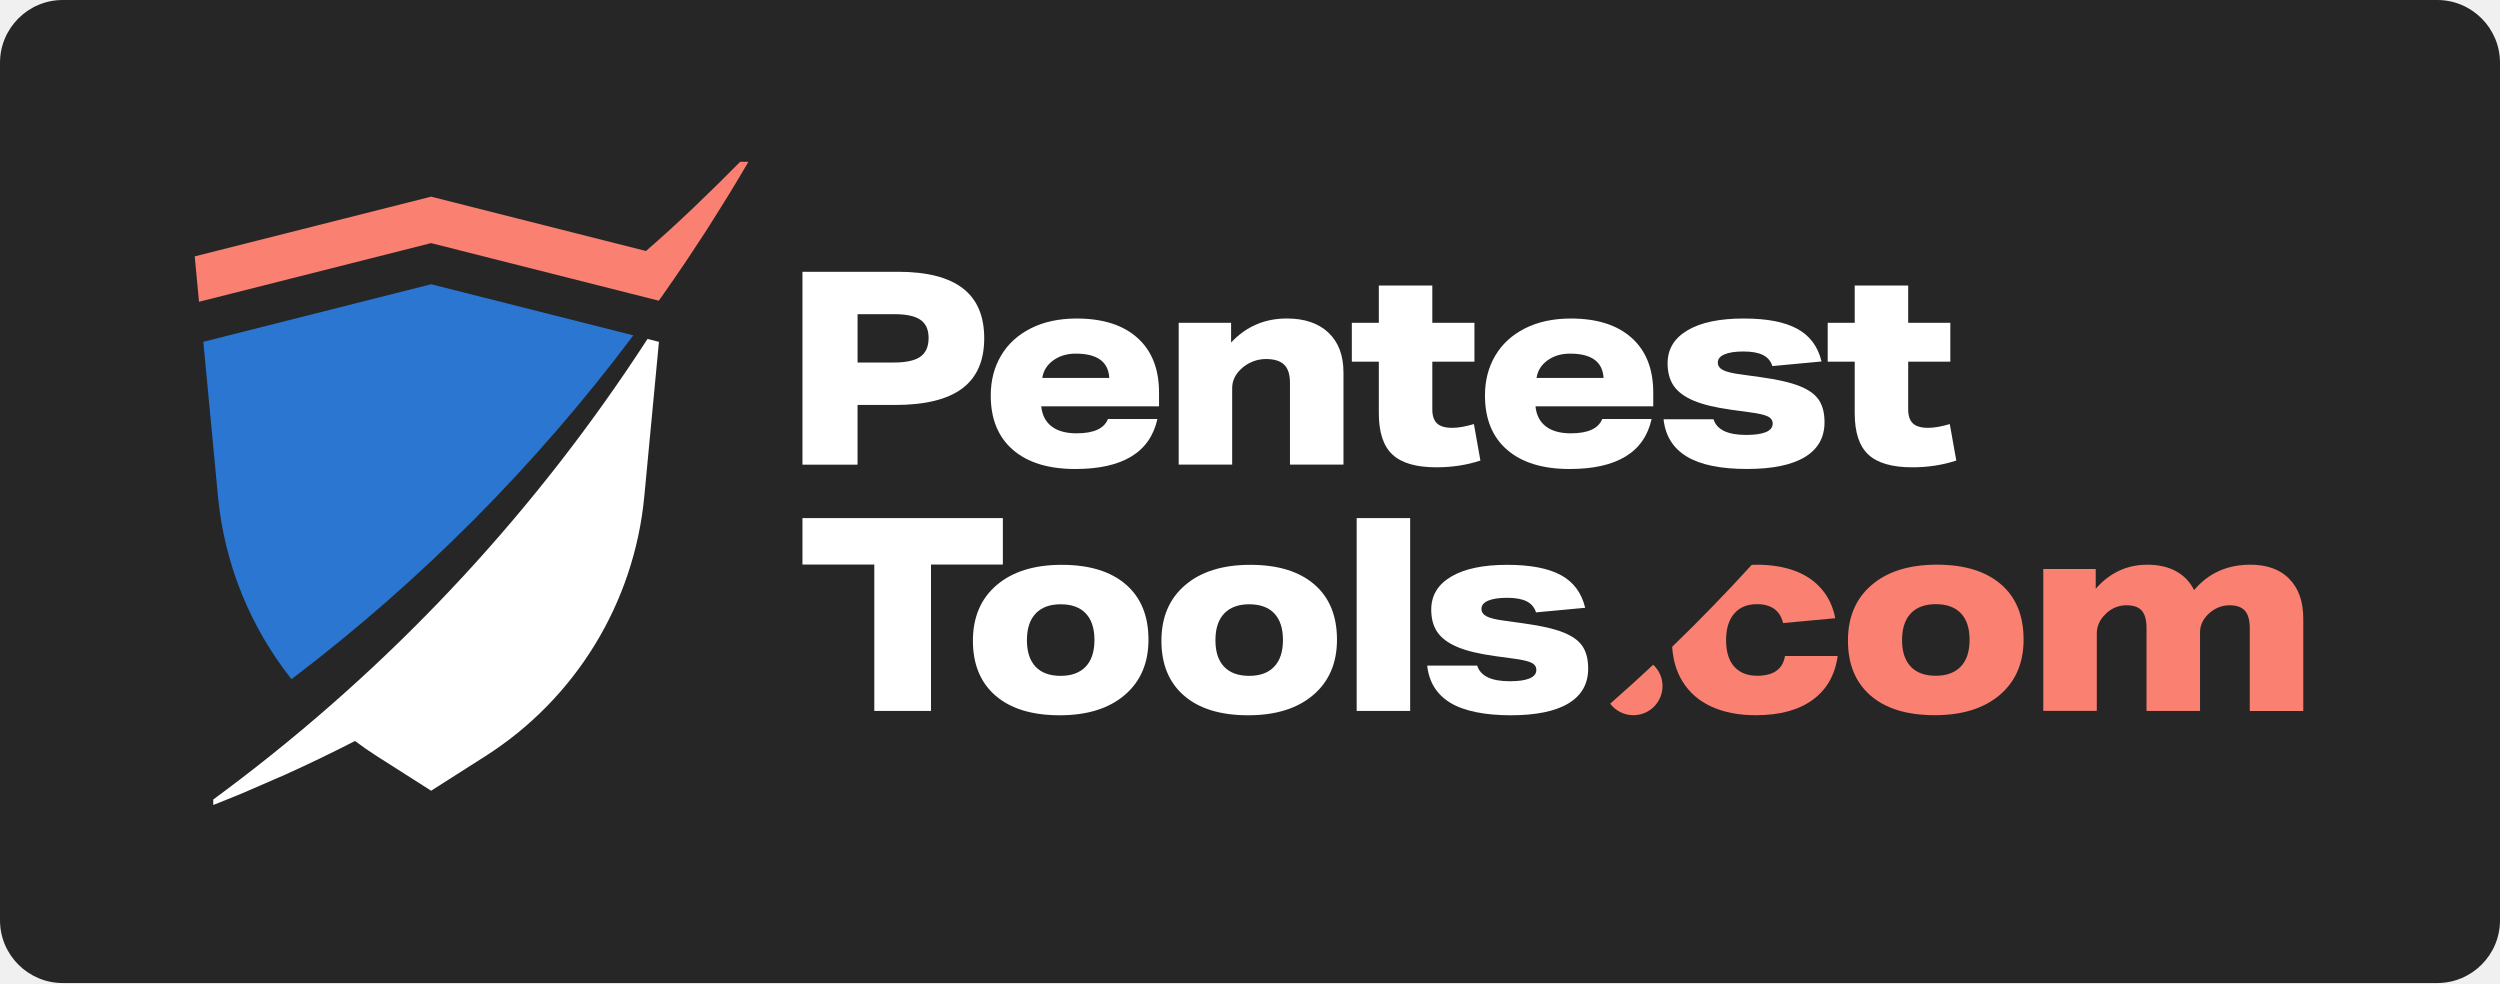
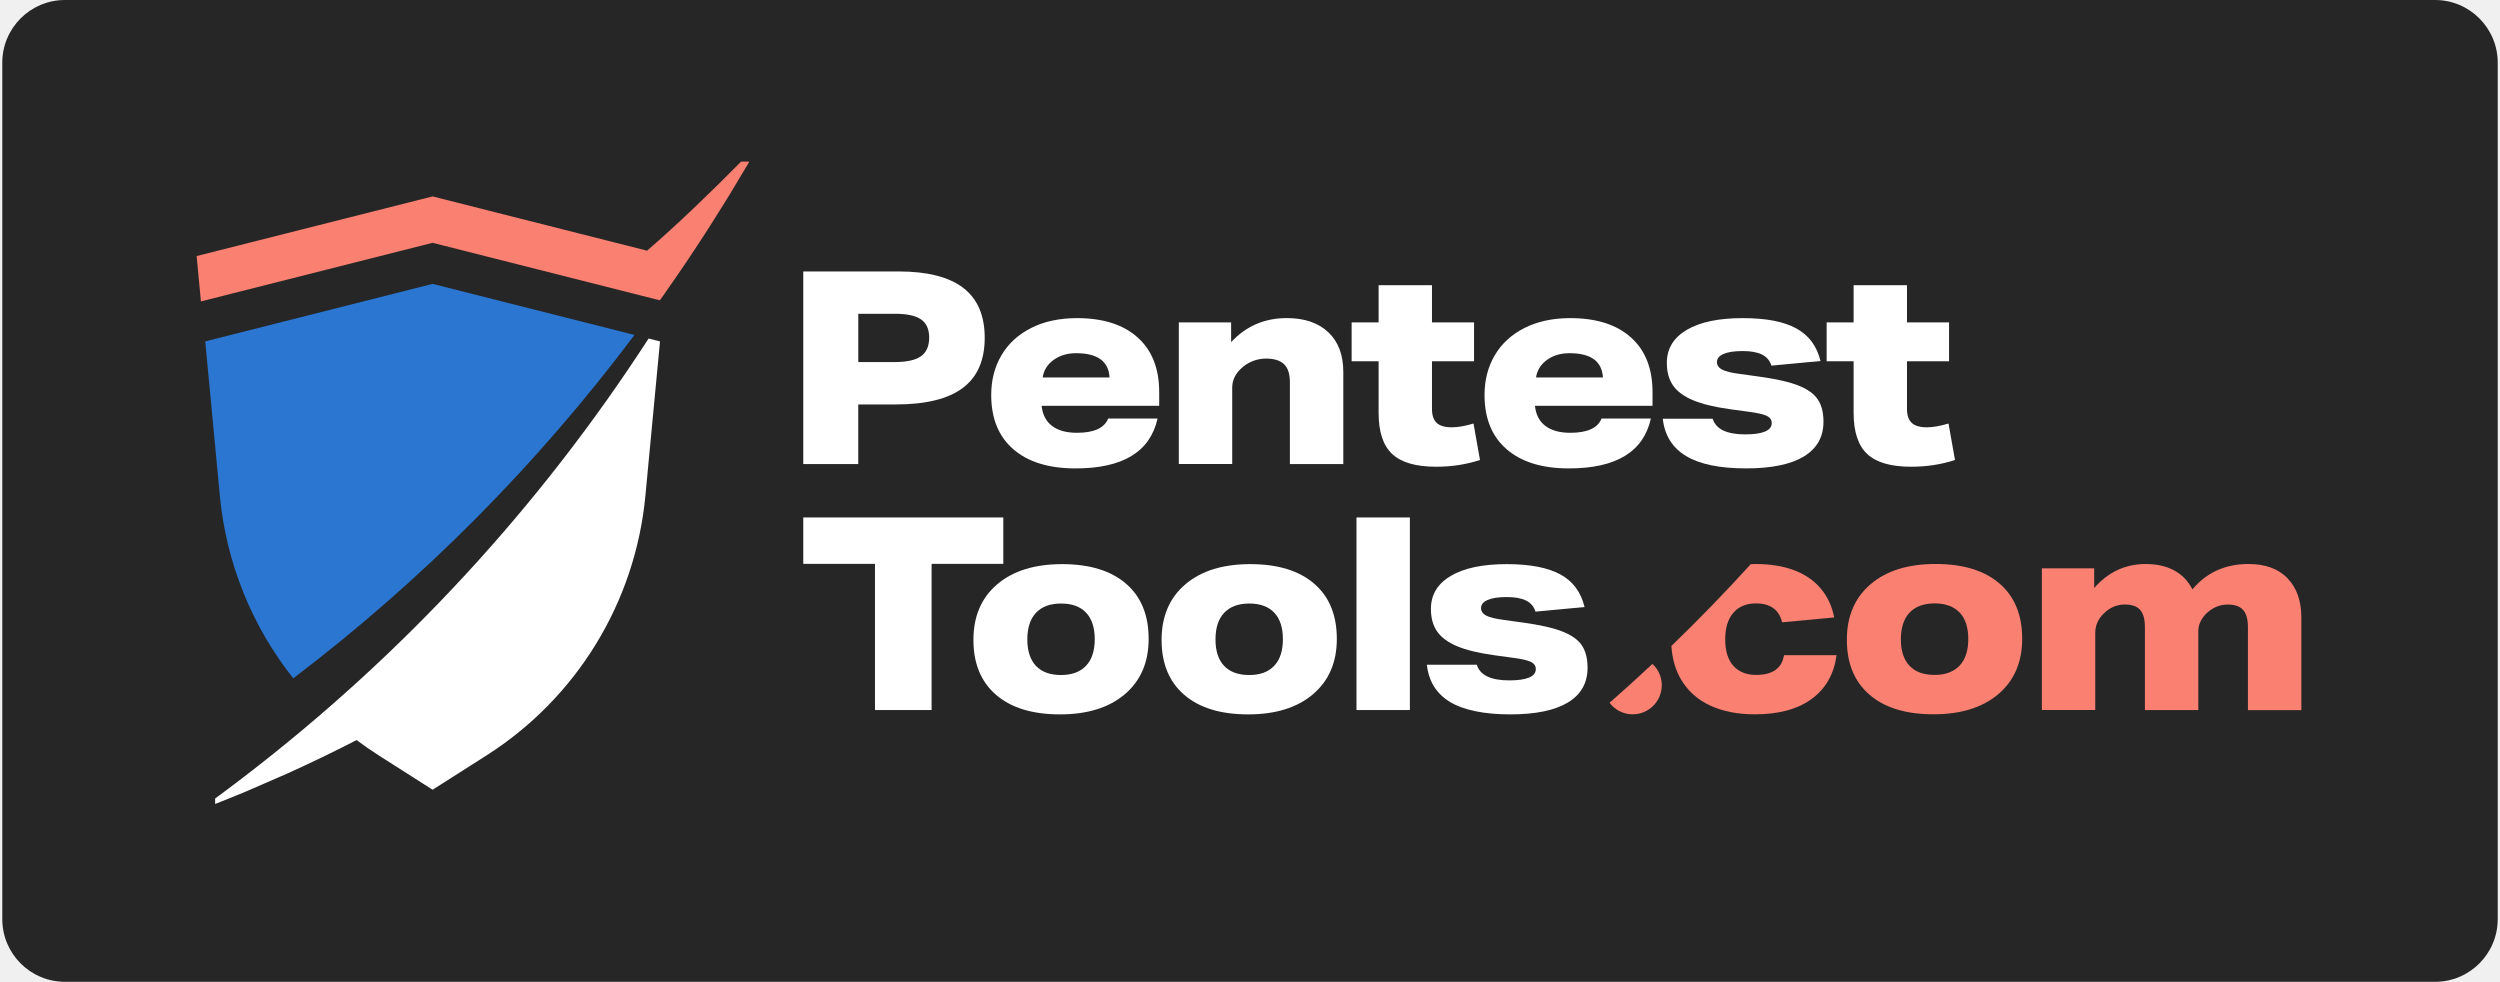
- <svg xmlns="http://www.w3.org/2000/svg" width="796" height="313" viewBox="0 0 796 313" fill="none">
-   <rect width="796" height="313" rx="20" fill="#262626" />
-   <g clip-path="url(#clip0_2558_1885)">
-     <path d="M559.476 215.161C556.326 215.161 553.887 214.188 552.162 212.232C550.436 210.285 549.583 207.475 549.583 203.803C549.583 200.191 550.446 197.381 552.162 195.375C553.887 193.368 556.295 192.365 559.386 192.365C563.971 192.365 566.761 194.371 567.734 198.385L584.34 196.84C583.658 193.227 582.203 190.127 579.995 187.548C577.788 184.97 574.938 183.033 571.436 181.739C567.935 180.444 563.861 179.802 559.215 179.802C558.714 179.802 558.232 179.832 557.74 179.852C549.583 188.813 541.144 197.502 532.425 205.92C532.666 210.074 533.739 213.716 535.636 216.847C537.813 220.429 540.894 223.138 544.887 224.974C548.87 226.811 553.596 227.724 559.045 227.724C566.62 227.724 572.641 226.108 577.116 222.857C581.591 219.616 584.26 214.961 585.113 208.88H568.336C567.644 213.064 564.694 215.161 559.476 215.161Z" fill="#FA8072" />
-     <path d="M526.375 211.65C521.879 215.854 517.324 219.988 512.688 224.051C514.384 226.279 517.053 227.724 520.063 227.724C525.191 227.724 529.345 223.57 529.345 218.442C529.345 215.753 528.201 213.345 526.375 211.65Z" fill="#FA8072" />
-     <path d="M728.937 184.317C725.977 181.307 721.843 179.802 716.505 179.802C709.11 179.802 703.14 182.501 698.605 187.889C697.28 185.251 695.364 183.244 692.835 181.869C690.307 180.495 687.277 179.802 683.715 179.802C677.233 179.802 671.754 182.351 667.279 187.458V181.177H650.583V226.349H667.62V201.746C667.62 199.448 668.483 197.442 670.199 195.726C671.112 194.753 672.166 194 673.34 193.488C674.514 192.977 675.738 192.716 677.002 192.716C679.3 192.716 680.945 193.288 681.949 194.442C682.952 195.585 683.454 197.422 683.454 199.95V226.369H700.491V201.244C700.491 199.178 701.354 197.291 703.07 195.565C705.077 193.669 707.344 192.726 709.873 192.726C712.171 192.726 713.816 193.318 714.819 194.492C715.823 195.666 716.325 197.492 716.325 199.96V226.379H733.362V196.95C733.362 191.562 731.887 187.358 728.937 184.348V184.317Z" fill="#FA8072" />
-     <path d="M637.088 186.033C632.271 181.879 625.469 179.792 616.699 179.792C607.919 179.792 601.006 181.939 595.959 186.244C590.912 190.548 588.384 196.458 588.384 203.964C588.384 211.479 590.792 217.319 595.608 221.473C600.424 225.637 607.227 227.714 615.997 227.714C624.776 227.714 631.679 225.566 636.736 221.262C641.783 216.957 644.312 211.078 644.312 203.623C644.312 196.047 641.904 190.187 637.088 186.023V186.033ZM624.315 212.232C622.448 214.178 619.799 215.161 616.358 215.161C612.856 215.161 610.187 214.188 608.361 212.232C606.525 210.285 605.612 207.475 605.612 203.803C605.612 200.131 606.545 197.231 608.411 195.284C610.277 193.338 612.926 192.365 616.368 192.365C619.809 192.365 622.529 193.338 624.365 195.284C626.201 197.231 627.114 200.05 627.114 203.713C627.114 207.445 626.181 210.285 624.315 212.232Z" fill="#FA8072" />
-     <path d="M489.069 194.973C488.557 193.368 487.554 192.194 486.059 191.452C484.564 190.709 482.507 190.338 479.868 190.338C477.289 190.338 475.282 190.639 473.848 191.241C472.413 191.843 471.7 192.716 471.7 193.86C471.7 194.893 472.262 195.696 473.376 196.268C474.5 196.84 476.396 197.301 479.095 197.642L485.286 198.505C490.674 199.248 494.818 200.201 497.718 201.345C500.608 202.489 502.665 203.964 503.869 205.77C505.073 207.576 505.675 209.944 505.675 212.864C505.675 217.74 503.578 221.433 499.394 223.961C495.21 226.48 489.079 227.744 480.992 227.744C472.904 227.744 466.172 226.429 461.817 223.79C457.462 221.152 454.994 217.198 454.422 211.92H470.336C471.369 215.242 474.831 216.907 480.741 216.907C483.49 216.907 485.587 216.606 487.022 216.004C488.457 215.402 489.169 214.499 489.169 213.295C489.169 212.262 488.627 211.489 487.534 210.977C486.44 210.466 484.524 210.034 481.774 209.683L476.095 208.91C471.048 208.218 467.055 207.265 464.095 206.031C461.145 204.796 459.008 203.221 457.683 201.305C456.359 199.388 455.706 196.99 455.706 194.121C455.706 189.595 457.824 186.083 462.068 183.585C466.312 181.087 472.242 179.842 479.868 179.842C487.263 179.842 492.972 180.936 496.986 183.113C500.999 185.291 503.578 188.762 504.722 193.518L489.069 194.983V194.973Z" fill="white" />
-     <path d="M278.379 226.359V179.752H255.502V164.962H319.307V179.752H296.43V226.359H278.369H278.379Z" fill="white" />
-     <path d="M365.673 203.663C365.673 211.118 363.145 216.988 358.108 221.292C353.061 225.597 346.157 227.744 337.378 227.744C328.608 227.744 321.815 225.667 316.999 221.513C312.183 217.359 309.775 211.519 309.775 204.014C309.775 196.509 312.293 190.599 317.34 186.294C322.387 181.99 329.291 179.842 338.07 179.842C346.84 179.842 353.633 181.919 358.449 186.073C363.265 190.227 365.673 196.097 365.673 203.663ZM348.475 203.753C348.475 200.081 347.552 197.271 345.726 195.325C343.89 193.378 341.221 192.405 337.729 192.405C334.237 192.405 331.638 193.378 329.772 195.325C327.906 197.271 326.973 200.111 326.973 203.843C326.973 207.516 327.886 210.325 329.722 212.272C331.558 214.218 334.217 215.191 337.719 215.191C341.161 215.191 343.809 214.218 345.676 212.272C347.542 210.325 348.475 207.486 348.475 203.753Z" fill="white" />
-     <path d="M425.695 203.663C425.695 211.118 423.167 216.988 418.13 221.292C413.083 225.597 406.18 227.744 397.4 227.744C388.631 227.744 381.838 225.667 377.021 221.513C372.205 217.359 369.797 211.519 369.797 204.014C369.797 196.509 372.316 190.599 377.363 186.294C382.41 181.99 389.313 179.842 398.092 179.842C406.862 179.842 413.655 181.919 418.471 186.073C423.287 190.227 425.695 196.097 425.695 203.663ZM408.497 203.753C408.497 200.081 407.574 197.271 405.748 195.325C403.912 193.378 401.243 192.405 397.751 192.405C394.31 192.405 391.661 193.378 389.794 195.325C387.928 197.271 386.995 200.111 386.995 203.843C386.995 207.576 387.908 210.325 389.744 212.272C391.581 214.218 394.239 215.191 397.741 215.191C401.243 215.191 403.832 214.218 405.698 212.272C407.564 210.325 408.497 207.486 408.497 203.753Z" fill="white" />
-     <path d="M431.967 226.359V164.962H448.994V226.359H431.967Z" fill="white" />
-     <path d="M255.502 147.935V86.538H285.945C295.115 86.538 301.979 88.284 306.544 91.786C311.099 95.288 313.377 100.585 313.377 107.699C313.377 114.864 311.039 120.201 306.363 123.693C301.688 127.195 294.543 128.941 284.911 128.941H273.041V147.945H255.502V147.935ZM284.57 115.425C288.473 115.425 291.293 114.813 293.038 113.579C294.784 112.345 295.667 110.358 295.667 107.599C295.667 104.96 294.804 103.044 293.089 101.84C291.373 100.636 288.583 100.034 284.75 100.034H273.051V115.425H284.57Z" fill="white" />
-     <path d="M331.528 129.362C331.819 132.172 332.923 134.309 334.839 135.774C336.756 137.239 339.415 137.971 342.796 137.971C348.244 137.971 351.566 136.456 352.77 133.416H368.513C366.165 144.022 357.445 149.33 342.375 149.33C333.826 149.33 327.214 147.293 322.508 143.219C317.802 139.145 315.454 133.386 315.454 125.931C315.454 121.175 316.538 116.941 318.725 113.248C320.902 109.546 324.053 106.656 328.187 104.559C332.311 102.472 337.187 101.418 342.806 101.418C351.114 101.418 357.566 103.465 362.151 107.569C366.737 111.673 369.034 117.472 369.034 124.988V129.372H331.538L331.528 129.362ZM353.201 120.332C352.91 115.175 349.358 112.596 342.535 112.596C339.726 112.596 337.338 113.308 335.351 114.743C333.374 116.178 332.21 118.044 331.869 120.332H353.191H353.201Z" fill="white" />
-     <path d="M410.725 147.935V121.877C410.725 119.238 410.113 117.322 408.879 116.118C407.645 114.914 405.708 114.312 403.069 114.312C401.634 114.312 400.23 114.583 398.855 115.124C397.48 115.666 396.276 116.429 395.243 117.402C393.296 119.178 392.323 121.245 392.323 123.593V147.925H375.296V102.783H391.982V109.064C396.738 103.967 402.648 101.408 409.702 101.408C415.381 101.408 419.806 102.913 422.986 105.923C426.167 108.934 427.762 113.158 427.762 118.606V147.935H410.735H410.725Z" fill="white" />
-     <path d="M471.359 146.641C467.005 148.075 462.329 148.788 457.342 148.788C450.92 148.788 446.265 147.443 443.365 144.744C440.465 142.055 439.02 137.66 439.02 131.59V115.165H430.421V102.783H439.02V90.913H456.048V102.783H469.463V115.165H456.048V130.386C456.048 132.393 456.549 133.868 457.553 134.811C458.556 135.754 460.172 136.226 462.409 136.226C464.296 136.226 466.593 135.824 469.292 135.021L471.359 146.631V146.641Z" fill="white" />
-     <path d="M488.898 129.362C489.179 132.172 490.283 134.309 492.209 135.774C494.126 137.239 496.785 137.971 500.166 137.971C505.614 137.971 508.936 136.456 510.14 133.416H525.873C523.525 144.022 514.805 149.33 499.735 149.33C491.196 149.33 484.574 147.293 479.868 143.219C475.162 139.145 472.814 133.386 472.814 125.931C472.814 121.175 473.898 116.941 476.085 113.248C478.262 109.546 481.413 106.656 485.547 104.559C489.681 102.472 494.547 101.418 500.166 101.418C508.474 101.418 514.926 103.465 519.511 107.569C524.097 111.673 526.394 117.472 526.394 124.988V129.372H488.898V129.362ZM510.571 120.332C510.28 115.175 506.728 112.596 499.905 112.596C497.096 112.596 494.698 113.308 492.721 114.743C490.744 116.178 489.58 118.044 489.239 120.332H510.561H510.571Z" fill="white" />
-     <path d="M564.323 116.549C563.811 114.944 562.807 113.77 561.312 113.027C559.817 112.285 557.76 111.914 555.121 111.914C552.483 111.914 550.536 112.215 549.101 112.817C547.666 113.419 546.954 114.292 546.954 115.435C546.954 116.469 547.516 117.272 548.63 117.844C549.753 118.415 551.65 118.877 554.349 119.218L560.54 120.081C565.928 120.824 570.072 121.777 572.972 122.921C575.861 124.065 577.918 125.539 579.122 127.346C580.326 129.152 580.928 131.52 580.928 134.439C580.928 139.316 578.831 143.008 574.647 145.537C570.463 148.055 564.333 149.32 556.245 149.32C547.817 149.32 541.425 148.005 537.071 145.366C532.716 142.727 530.248 138.774 529.676 133.496H545.589C546.623 136.817 550.085 138.483 555.994 138.483C558.744 138.483 560.841 138.182 562.276 137.58C563.71 136.978 564.423 136.075 564.423 134.871C564.423 133.837 563.881 133.065 562.787 132.553C561.694 132.041 559.777 131.61 557.028 131.259L551.349 130.486C546.302 129.794 542.308 128.841 539.348 127.606C536.398 126.372 534.261 124.797 532.937 122.881C531.612 120.964 530.96 118.566 530.96 115.696C530.96 111.171 533.077 107.659 537.322 105.161C541.566 102.662 547.496 101.418 555.121 101.418C562.747 101.418 568.226 102.512 572.239 104.689C576.253 106.867 578.831 110.338 579.975 115.094L564.323 116.559V116.549Z" fill="white" />
-     <path d="M622.88 146.641C618.525 148.075 613.849 148.788 608.863 148.788C602.441 148.788 597.785 147.443 594.886 144.744C591.986 142.055 590.541 137.66 590.541 131.59V115.165H581.942V102.783H590.541V90.913H607.568V102.783H620.983V115.165H607.568V130.386C607.568 132.393 608.07 133.868 609.073 134.811C610.077 135.754 611.702 136.226 613.93 136.226C615.826 136.226 618.114 135.824 620.813 135.021L622.88 146.631V146.641Z" fill="white" />
-     <path d="M137.264 77.407L209.748 95.739C210.3 94.966 210.852 94.204 211.403 93.431V93.411C213.641 90.24 215.848 87.03 218.026 83.809C218.357 83.317 218.678 82.826 219.009 82.334C220.775 79.705 222.511 77.056 224.237 74.397C224.778 73.564 225.32 72.722 225.852 71.879C227.397 69.46 228.922 67.022 230.437 64.574C230.969 63.711 231.511 62.848 232.043 61.985C234.01 58.764 235.956 55.514 237.873 52.252L238.264 51.51H235.675C226.414 60.892 215.668 71.297 205.674 79.916L137.264 62.617L62 81.632L63.365 96.09L137.264 77.407Z" fill="#FA8072" />
-     <path d="M92.814 216.255C133.983 185.01 170.546 148.236 201.661 106.776L137.264 90.501L64.739 108.833L69.405 158.069C71.442 179.582 79.71 199.729 92.824 216.255H92.814Z" fill="#2A76D1" />
-     <path d="M77.221 247.561C76.93 247.781 76.629 248.012 76.338 248.233C73.549 250.37 70.729 252.477 67.9 254.564V256.3C71.091 255.046 74.271 253.772 77.432 252.457L90.927 246.597C98.393 243.216 105.767 239.664 113.032 235.931C115.28 237.617 117.587 239.233 119.975 240.748L137.274 251.765L154.572 240.748C183.269 222.456 201.931 191.953 205.142 158.079L209.808 108.843L206.166 107.92C171.389 161.601 127.912 208.7 77.221 247.561Z" fill="white" />
-   </g>
+ <svg xmlns="http://www.w3.org/2000/svg" width="550px" height="216px" viewBox="0 0 549 216" version="1.1">
  <defs>
-     <clipPath id="clip0_2558_1885">
-       <rect width="671.362" height="204.8" fill="white" transform="translate(62 51.5)" />
+     <clipPath id="clip1">
+       <path d="M 448 124 L 505.797 124 L 505.797 157 L 448 157 Z M 448 124 " />
+     </clipPath>
+     <clipPath id="clip2">
+       <path d="M 42.762 35.539 L 165 35.539 L 165 67 L 42.762 67 Z M 42.762 35.539 " />
+     </clipPath>
+     <clipPath id="clip3">
+       <path d="M 46 74 L 145 74 L 145 176.871 L 46 176.871 Z M 46 74 " />
    </clipPath>
  </defs>
+   <g id="surface1">
+     <path style=" stroke:none;fill-rule:nonzero;fill:rgb(14.902%,14.902%,14.902%);fill-opacity:1;" d="M 13.793 0 L 535.207 0 C 542.824 0 549 6.18 549 13.801 L 549 202.199 C 549 209.82 542.824 216 535.207 216 L 13.793 216 C 6.176 216 0 209.82 0 202.199 L 0 13.801 C 0 6.18 6.176 0 13.793 0 Z M 13.793 0 " />
+     <path style=" stroke:none;fill-rule:nonzero;fill:rgb(98.039%,50.196%,44.706%);fill-opacity:1;" d="M 385.871 148.48 C 383.695 148.48 382.016 147.809 380.824 146.461 C 379.637 145.117 379.047 143.176 379.047 140.645 C 379.047 138.152 379.641 136.211 380.824 134.828 C 382.016 133.441 383.676 132.75 385.809 132.75 C 388.969 132.75 390.895 134.133 391.566 136.906 L 403.02 135.84 C 402.547 133.344 401.543 131.207 400.023 129.426 C 398.5 127.648 396.535 126.309 394.117 125.418 C 391.703 124.523 388.895 124.082 385.691 124.082 C 385.344 124.082 385.012 124.102 384.672 124.113 C 379.047 130.301 373.227 136.297 367.211 142.105 C 367.379 144.973 368.117 147.484 369.426 149.645 C 370.93 152.117 373.055 153.988 375.809 155.254 C 378.555 156.52 381.812 157.152 385.574 157.152 C 390.797 157.152 394.949 156.035 398.035 153.793 C 401.121 151.555 402.965 148.344 403.551 144.148 L 391.98 144.148 C 391.504 147.035 389.469 148.48 385.871 148.48 Z M 385.871 148.48 " />
+     <path style=" stroke:none;fill-rule:nonzero;fill:rgb(98.039%,50.196%,44.706%);fill-opacity:1;" d="M 363.039 146.059 C 359.938 148.961 356.797 151.812 353.602 154.617 C 354.77 156.152 356.609 157.152 358.688 157.152 C 362.223 157.152 365.09 154.285 365.09 150.746 C 365.09 148.891 364.301 147.227 363.039 146.059 Z M 363.039 146.059 " />
+     <g clip-path="url(#clip1)" clip-rule="nonzero">
+       <path style=" stroke:none;fill-rule:nonzero;fill:rgb(98.039%,50.196%,44.706%);fill-opacity:1;" d="M 502.746 127.195 C 500.707 125.121 497.855 124.082 494.172 124.082 C 489.07 124.082 484.953 125.941 481.828 129.66 C 480.914 127.84 479.59 126.457 477.848 125.508 C 476.105 124.559 474.016 124.082 471.559 124.082 C 467.086 124.082 463.309 125.84 460.223 129.363 L 460.223 125.031 L 448.707 125.031 L 448.707 156.203 L 460.457 156.203 L 460.457 139.223 C 460.457 137.637 461.051 136.254 462.234 135.07 C 462.863 134.398 463.594 133.879 464.402 133.523 C 465.211 133.172 466.055 132.992 466.926 132.992 C 468.512 132.992 469.648 133.387 470.34 134.184 C 471.031 134.973 471.379 136.238 471.379 137.984 L 471.379 156.215 L 483.129 156.215 L 483.129 138.879 C 483.129 137.453 483.723 136.148 484.906 134.957 C 486.289 133.648 487.855 133 489.598 133 C 491.184 133 492.316 133.406 493.008 134.219 C 493.703 135.027 494.047 136.289 494.047 137.992 L 494.047 156.223 L 505.797 156.223 L 505.797 135.914 C 505.797 132.195 504.781 129.297 502.746 127.219 Z M 502.746 127.195 " />
+     </g>
+     <path style=" stroke:none;fill-rule:nonzero;fill:rgb(98.039%,50.196%,44.706%);fill-opacity:1;" d="M 439.398 128.379 C 436.078 125.516 431.387 124.074 425.336 124.074 C 419.281 124.074 414.512 125.555 411.031 128.527 C 407.551 131.496 405.809 135.574 405.809 140.754 C 405.809 145.941 407.469 149.973 410.789 152.836 C 414.113 155.711 418.805 157.145 424.852 157.145 C 430.906 157.145 435.668 155.664 439.156 152.691 C 442.637 149.723 444.383 145.664 444.383 140.52 C 444.383 135.293 442.719 131.246 439.398 128.375 Z M 430.59 146.461 C 429.301 147.805 427.473 148.48 425.102 148.48 C 422.688 148.48 420.844 147.809 419.586 146.461 C 418.32 145.117 417.691 143.176 417.691 140.645 C 417.691 138.109 418.332 136.109 419.621 134.766 C 420.906 133.422 422.734 132.75 425.109 132.75 C 427.48 132.75 429.355 133.422 430.625 134.766 C 431.891 136.109 432.52 138.055 432.52 140.582 C 432.52 143.156 431.875 145.117 430.59 146.461 Z M 430.59 146.461 " />
+     <path style=" stroke:none;fill-rule:nonzero;fill:rgb(100%,100%,100%);fill-opacity:1;" d="M 337.309 134.551 C 336.957 133.441 336.266 132.633 335.234 132.121 C 334.203 131.609 332.785 131.352 330.965 131.352 C 329.184 131.352 327.801 131.559 326.812 131.977 C 325.824 132.391 325.332 132.992 325.332 133.781 C 325.332 134.496 325.719 135.051 326.488 135.445 C 327.262 135.84 328.57 136.156 330.43 136.391 L 334.699 136.988 C 338.418 137.5 341.273 138.156 343.273 138.949 C 345.27 139.738 346.688 140.754 347.52 142 C 348.348 143.246 348.762 144.883 348.762 146.898 C 348.762 150.262 347.316 152.809 344.43 154.555 C 341.547 156.293 337.316 157.164 331.738 157.164 C 326.16 157.164 321.52 156.258 318.516 154.438 C 315.512 152.617 313.809 149.887 313.414 146.246 L 324.391 146.246 C 325.102 148.539 327.488 149.688 331.566 149.688 C 333.461 149.688 334.91 149.48 335.898 149.062 C 336.887 148.648 337.379 148.023 337.379 147.195 C 337.379 146.48 337.004 145.949 336.25 145.594 C 335.496 145.242 334.176 144.945 332.277 144.703 L 328.363 144.168 C 324.883 143.691 322.129 143.031 320.086 142.18 C 318.051 141.328 316.578 140.242 315.664 138.918 C 314.75 137.598 314.301 135.941 314.301 133.961 C 314.301 130.84 315.762 128.414 318.688 126.691 C 321.613 124.969 325.703 124.109 330.965 124.109 C 336.066 124.109 340.004 124.863 342.77 126.367 C 345.539 127.867 347.316 130.266 348.105 133.547 L 337.309 134.559 Z M 337.309 134.551 " />
+     <path style=" stroke:none;fill-rule:nonzero;fill:rgb(100%,100%,100%);fill-opacity:1;" d="M 191.996 156.211 L 191.996 124.047 L 176.219 124.047 L 176.219 113.84 L 220.227 113.84 L 220.227 124.047 L 204.449 124.047 L 204.449 156.211 L 191.992 156.211 Z M 191.996 156.211 " />
+     <path style=" stroke:none;fill-rule:nonzero;fill:rgb(100%,100%,100%);fill-opacity:1;" d="M 252.203 140.547 C 252.203 145.691 250.461 149.742 246.988 152.711 C 243.504 155.684 238.742 157.164 232.688 157.164 C 226.641 157.164 221.957 155.73 218.633 152.863 C 215.312 150 213.652 145.969 213.652 140.789 C 213.652 135.609 215.387 131.531 218.867 128.562 C 222.352 125.59 227.113 124.109 233.168 124.109 C 239.215 124.109 243.898 125.543 247.223 128.41 C 250.543 131.273 252.203 135.324 252.203 140.547 Z M 240.344 140.609 C 240.344 138.074 239.707 136.137 238.445 134.793 C 237.18 133.449 235.34 132.777 232.93 132.777 C 230.523 132.777 228.73 133.449 227.441 134.793 C 226.156 136.137 225.512 138.098 225.512 140.672 C 225.512 143.207 226.141 145.145 227.41 146.488 C 228.676 147.832 230.508 148.504 232.926 148.504 C 235.297 148.504 237.125 147.832 238.414 146.488 C 239.699 145.145 240.344 143.184 240.344 140.609 Z M 240.344 140.609 " />
+     <path style=" stroke:none;fill-rule:nonzero;fill:rgb(100%,100%,100%);fill-opacity:1;" d="M 293.602 140.547 C 293.602 145.691 291.859 149.742 288.383 152.711 C 284.902 155.684 280.141 157.164 274.086 157.164 C 268.039 157.164 263.352 155.73 260.031 152.863 C 256.711 150 255.047 145.969 255.047 140.789 C 255.047 135.609 256.785 131.531 260.266 128.562 C 263.746 125.59 268.508 124.109 274.562 124.109 C 280.613 124.109 285.297 125.543 288.617 128.41 C 291.941 131.273 293.602 135.324 293.602 140.547 Z M 281.738 140.609 C 281.738 138.074 281.102 136.137 279.844 134.793 C 278.578 133.449 276.738 132.777 274.328 132.777 C 271.953 132.777 270.129 133.449 268.84 134.793 C 267.555 136.137 266.91 138.098 266.91 140.672 C 266.91 143.246 267.539 145.145 268.805 146.488 C 270.074 147.832 271.906 148.504 274.32 148.504 C 276.738 148.504 278.523 147.832 279.809 146.488 C 281.098 145.145 281.738 143.184 281.738 140.609 Z M 281.738 140.609 " />
+     <path style=" stroke:none;fill-rule:nonzero;fill:rgb(100%,100%,100%);fill-opacity:1;" d="M 297.926 156.211 L 297.926 113.84 L 309.672 113.84 L 309.672 156.211 Z M 297.926 156.211 " />
+     <path style=" stroke:none;fill-rule:nonzero;fill:rgb(100%,100%,100%);fill-opacity:1;" d="M 176.219 102.09 L 176.219 59.719 L 197.215 59.719 C 203.539 59.719 208.273 60.926 211.422 63.34 C 214.566 65.758 216.137 69.414 216.137 74.324 C 216.137 79.266 214.523 82.949 211.297 85.359 C 208.074 87.777 203.145 88.98 196.504 88.98 L 188.316 88.98 L 188.316 102.098 L 176.219 102.098 Z M 196.266 79.656 C 198.961 79.656 200.906 79.23 202.109 78.379 C 203.312 77.527 203.922 76.156 203.922 74.254 C 203.922 72.434 203.324 71.109 202.145 70.281 C 200.961 69.449 199.035 69.031 196.391 69.031 L 188.324 69.031 L 188.324 79.656 Z M 196.266 79.656 " />
+     <path style=" stroke:none;fill-rule:nonzero;fill:rgb(100%,100%,100%);fill-opacity:1;" d="M 228.656 89.273 C 228.855 91.211 229.617 92.688 230.938 93.695 C 232.262 94.707 234.094 95.215 236.426 95.215 C 240.184 95.215 242.473 94.168 243.305 92.07 L 254.164 92.07 C 252.543 99.391 246.527 103.051 236.137 103.051 C 230.238 103.051 225.68 101.645 222.434 98.836 C 219.188 96.023 217.566 92.051 217.566 86.906 C 217.566 83.621 218.316 80.699 219.824 78.152 C 221.324 75.598 223.5 73.602 226.352 72.156 C 229.195 70.715 232.559 69.988 236.434 69.988 C 242.164 69.988 246.613 71.402 249.773 74.234 C 252.938 77.066 254.523 81.066 254.523 86.254 L 254.523 89.277 L 228.66 89.277 Z M 243.602 83.039 C 243.402 79.48 240.953 77.703 236.246 77.703 C 234.309 77.703 232.66 78.195 231.293 79.184 C 229.926 80.176 229.125 81.461 228.891 83.039 Z M 243.602 83.039 " />
+     <path style=" stroke:none;fill-rule:nonzero;fill:rgb(100%,100%,100%);fill-opacity:1;" d="M 283.277 102.09 L 283.277 84.105 C 283.277 82.285 282.855 80.965 282.004 80.133 C 281.152 79.301 279.816 78.887 277.996 78.887 C 277.008 78.887 276.039 79.074 275.09 79.445 C 274.141 79.82 273.312 80.348 272.598 81.02 C 271.254 82.246 270.586 83.672 270.586 85.293 L 270.586 102.082 L 258.84 102.082 L 258.84 70.93 L 270.348 70.93 L 270.348 75.266 C 273.629 71.746 277.707 69.98 282.57 69.98 C 286.488 69.98 289.539 71.02 291.734 73.098 C 293.926 75.176 295.027 78.09 295.027 81.848 L 295.027 102.09 Z M 283.277 102.09 " />
+     <path style=" stroke:none;fill-rule:nonzero;fill:rgb(100%,100%,100%);fill-opacity:1;" d="M 325.094 101.195 C 322.094 102.188 318.867 102.68 315.43 102.68 C 311 102.68 307.789 101.75 305.789 99.887 C 303.789 98.031 302.793 95 302.793 90.809 L 302.793 79.477 L 296.859 79.477 L 296.859 70.93 L 302.793 70.93 L 302.793 62.738 L 314.535 62.738 L 314.535 70.93 L 323.789 70.93 L 323.789 79.477 L 314.535 79.477 L 314.535 89.98 C 314.535 91.363 314.883 92.383 315.574 93.031 C 316.266 93.684 317.379 94.008 318.922 94.008 C 320.223 94.008 321.809 93.73 323.672 93.176 L 325.094 101.188 Z M 325.094 101.195 " />
+     <path style=" stroke:none;fill-rule:nonzero;fill:rgb(100%,100%,100%);fill-opacity:1;" d="M 337.191 89.273 C 337.387 91.211 338.148 92.688 339.477 93.695 C 340.797 94.707 342.633 95.215 344.965 95.215 C 348.723 95.215 351.012 94.168 351.844 92.07 L 362.695 92.07 C 361.074 99.391 355.059 103.051 344.668 103.051 C 338.777 103.051 334.211 101.645 330.965 98.836 C 327.719 96.023 326.098 92.051 326.098 86.906 C 326.098 83.621 326.848 80.699 328.355 78.152 C 329.855 75.598 332.031 73.602 334.883 72.156 C 337.73 70.715 341.09 69.988 344.965 69.988 C 350.695 69.988 355.145 71.402 358.305 74.234 C 361.469 77.066 363.055 81.066 363.055 86.254 L 363.055 89.277 L 337.191 89.277 Z M 352.141 83.039 C 351.938 79.48 349.488 77.703 344.785 77.703 C 342.848 77.703 341.191 78.195 339.828 79.184 C 338.465 80.176 337.664 81.461 337.426 83.039 Z M 352.141 83.039 " />
+     <path style=" stroke:none;fill-rule:nonzero;fill:rgb(100%,100%,100%);fill-opacity:1;" d="M 389.211 80.43 C 388.859 79.324 388.168 78.512 387.137 78 C 386.105 77.488 384.688 77.23 382.867 77.23 C 381.047 77.23 379.703 77.438 378.715 77.855 C 377.723 78.27 377.234 78.871 377.234 79.66 C 377.234 80.375 377.621 80.93 378.391 81.324 C 379.164 81.719 380.473 82.035 382.332 82.273 L 386.605 82.867 C 390.32 83.379 393.18 84.039 395.18 84.828 C 397.172 85.617 398.59 86.633 399.418 87.883 C 400.25 89.129 400.664 90.762 400.664 92.777 C 400.664 96.141 399.219 98.688 396.332 100.434 C 393.449 102.172 389.219 103.047 383.641 103.047 C 377.828 103.047 373.422 102.137 370.418 100.316 C 367.414 98.496 365.711 95.766 365.316 92.125 L 376.293 92.125 C 377.004 94.418 379.395 95.566 383.469 95.566 C 385.363 95.566 386.812 95.359 387.801 94.945 C 388.789 94.527 389.281 93.906 389.281 93.074 C 389.281 92.359 388.906 91.828 388.152 91.473 C 387.398 91.121 386.078 90.824 384.18 90.582 L 380.266 90.047 C 376.785 89.57 374.027 88.914 371.988 88.059 C 369.953 87.207 368.48 86.121 367.566 84.801 C 366.652 83.477 366.203 81.82 366.203 79.84 C 366.203 76.719 367.664 74.297 370.59 72.57 C 373.516 70.848 377.605 69.988 382.867 69.988 C 388.125 69.988 391.906 70.742 394.672 72.246 C 397.441 73.75 399.219 76.145 400.008 79.426 L 389.211 80.438 Z M 389.211 80.43 " />
+     <path style=" stroke:none;fill-rule:nonzero;fill:rgb(100%,100%,100%);fill-opacity:1;" d="M 429.598 101.195 C 426.598 102.188 423.371 102.68 419.934 102.68 C 415.504 102.68 412.293 101.75 410.293 99.887 C 408.293 98.031 407.297 95 407.297 90.809 L 407.297 79.477 L 401.363 79.477 L 401.363 70.93 L 407.297 70.93 L 407.297 62.738 L 419.039 62.738 L 419.039 70.93 L 428.293 70.93 L 428.293 79.477 L 419.039 79.477 L 419.039 89.98 C 419.039 91.363 419.387 92.383 420.078 93.031 C 420.77 93.684 421.891 94.008 423.426 94.008 C 424.734 94.008 426.312 93.73 428.172 93.176 L 429.598 101.188 Z M 429.598 101.195 " />
+     <g clip-path="url(#clip2)" clip-rule="nonzero">
+       <path style=" stroke:none;fill-rule:nonzero;fill:rgb(98.039%,50.196%,44.706%);fill-opacity:1;" d="M 94.672 53.418 L 144.664 66.07 C 145.043 65.535 145.426 65.008 145.805 64.477 L 145.805 64.461 C 147.348 62.273 148.871 60.059 150.371 57.836 C 150.602 57.496 150.82 57.156 151.051 56.816 C 152.27 55.004 153.465 53.176 154.656 51.34 C 155.027 50.766 155.402 50.184 155.77 49.602 C 156.836 47.934 157.887 46.25 158.934 44.562 C 159.301 43.965 159.672 43.371 160.039 42.777 C 161.395 40.555 162.738 38.309 164.062 36.059 L 164.332 35.547 L 162.543 35.547 C 156.156 42.02 148.746 49.203 141.852 55.148 L 94.672 43.211 L 42.762 56.332 L 43.703 66.312 Z M 94.672 53.418 " />
+     </g>
+     <path style=" stroke:none;fill-rule:nonzero;fill:rgb(16.471%,46.275%,81.961%);fill-opacity:1;" d="M 64.012 149.238 C 92.406 127.676 117.625 102.297 139.086 73.688 L 94.672 62.453 L 44.652 75.105 L 47.867 109.082 C 49.273 123.93 54.977 137.832 64.02 149.238 Z M 64.012 149.238 " />
+     <g clip-path="url(#clip3)" clip-rule="nonzero">
+       <path style=" stroke:none;fill-rule:nonzero;fill:rgb(100%,100%,100%);fill-opacity:1;" d="M 53.258 170.84 C 53.059 170.992 52.852 171.152 52.652 171.305 C 50.727 172.781 48.781 174.234 46.832 175.672 L 46.832 176.871 C 49.031 176.008 51.227 175.129 53.406 174.219 L 62.711 170.176 C 67.859 167.844 72.949 165.391 77.957 162.816 C 79.508 163.977 81.098 165.094 82.746 166.141 L 94.676 173.742 L 106.609 166.141 C 126.398 153.516 139.273 132.465 141.484 109.09 L 144.703 75.113 L 142.191 74.477 C 118.207 111.52 88.223 144.023 53.258 170.84 Z M 53.258 170.84 " />
+     </g>
+   </g>
</svg>
